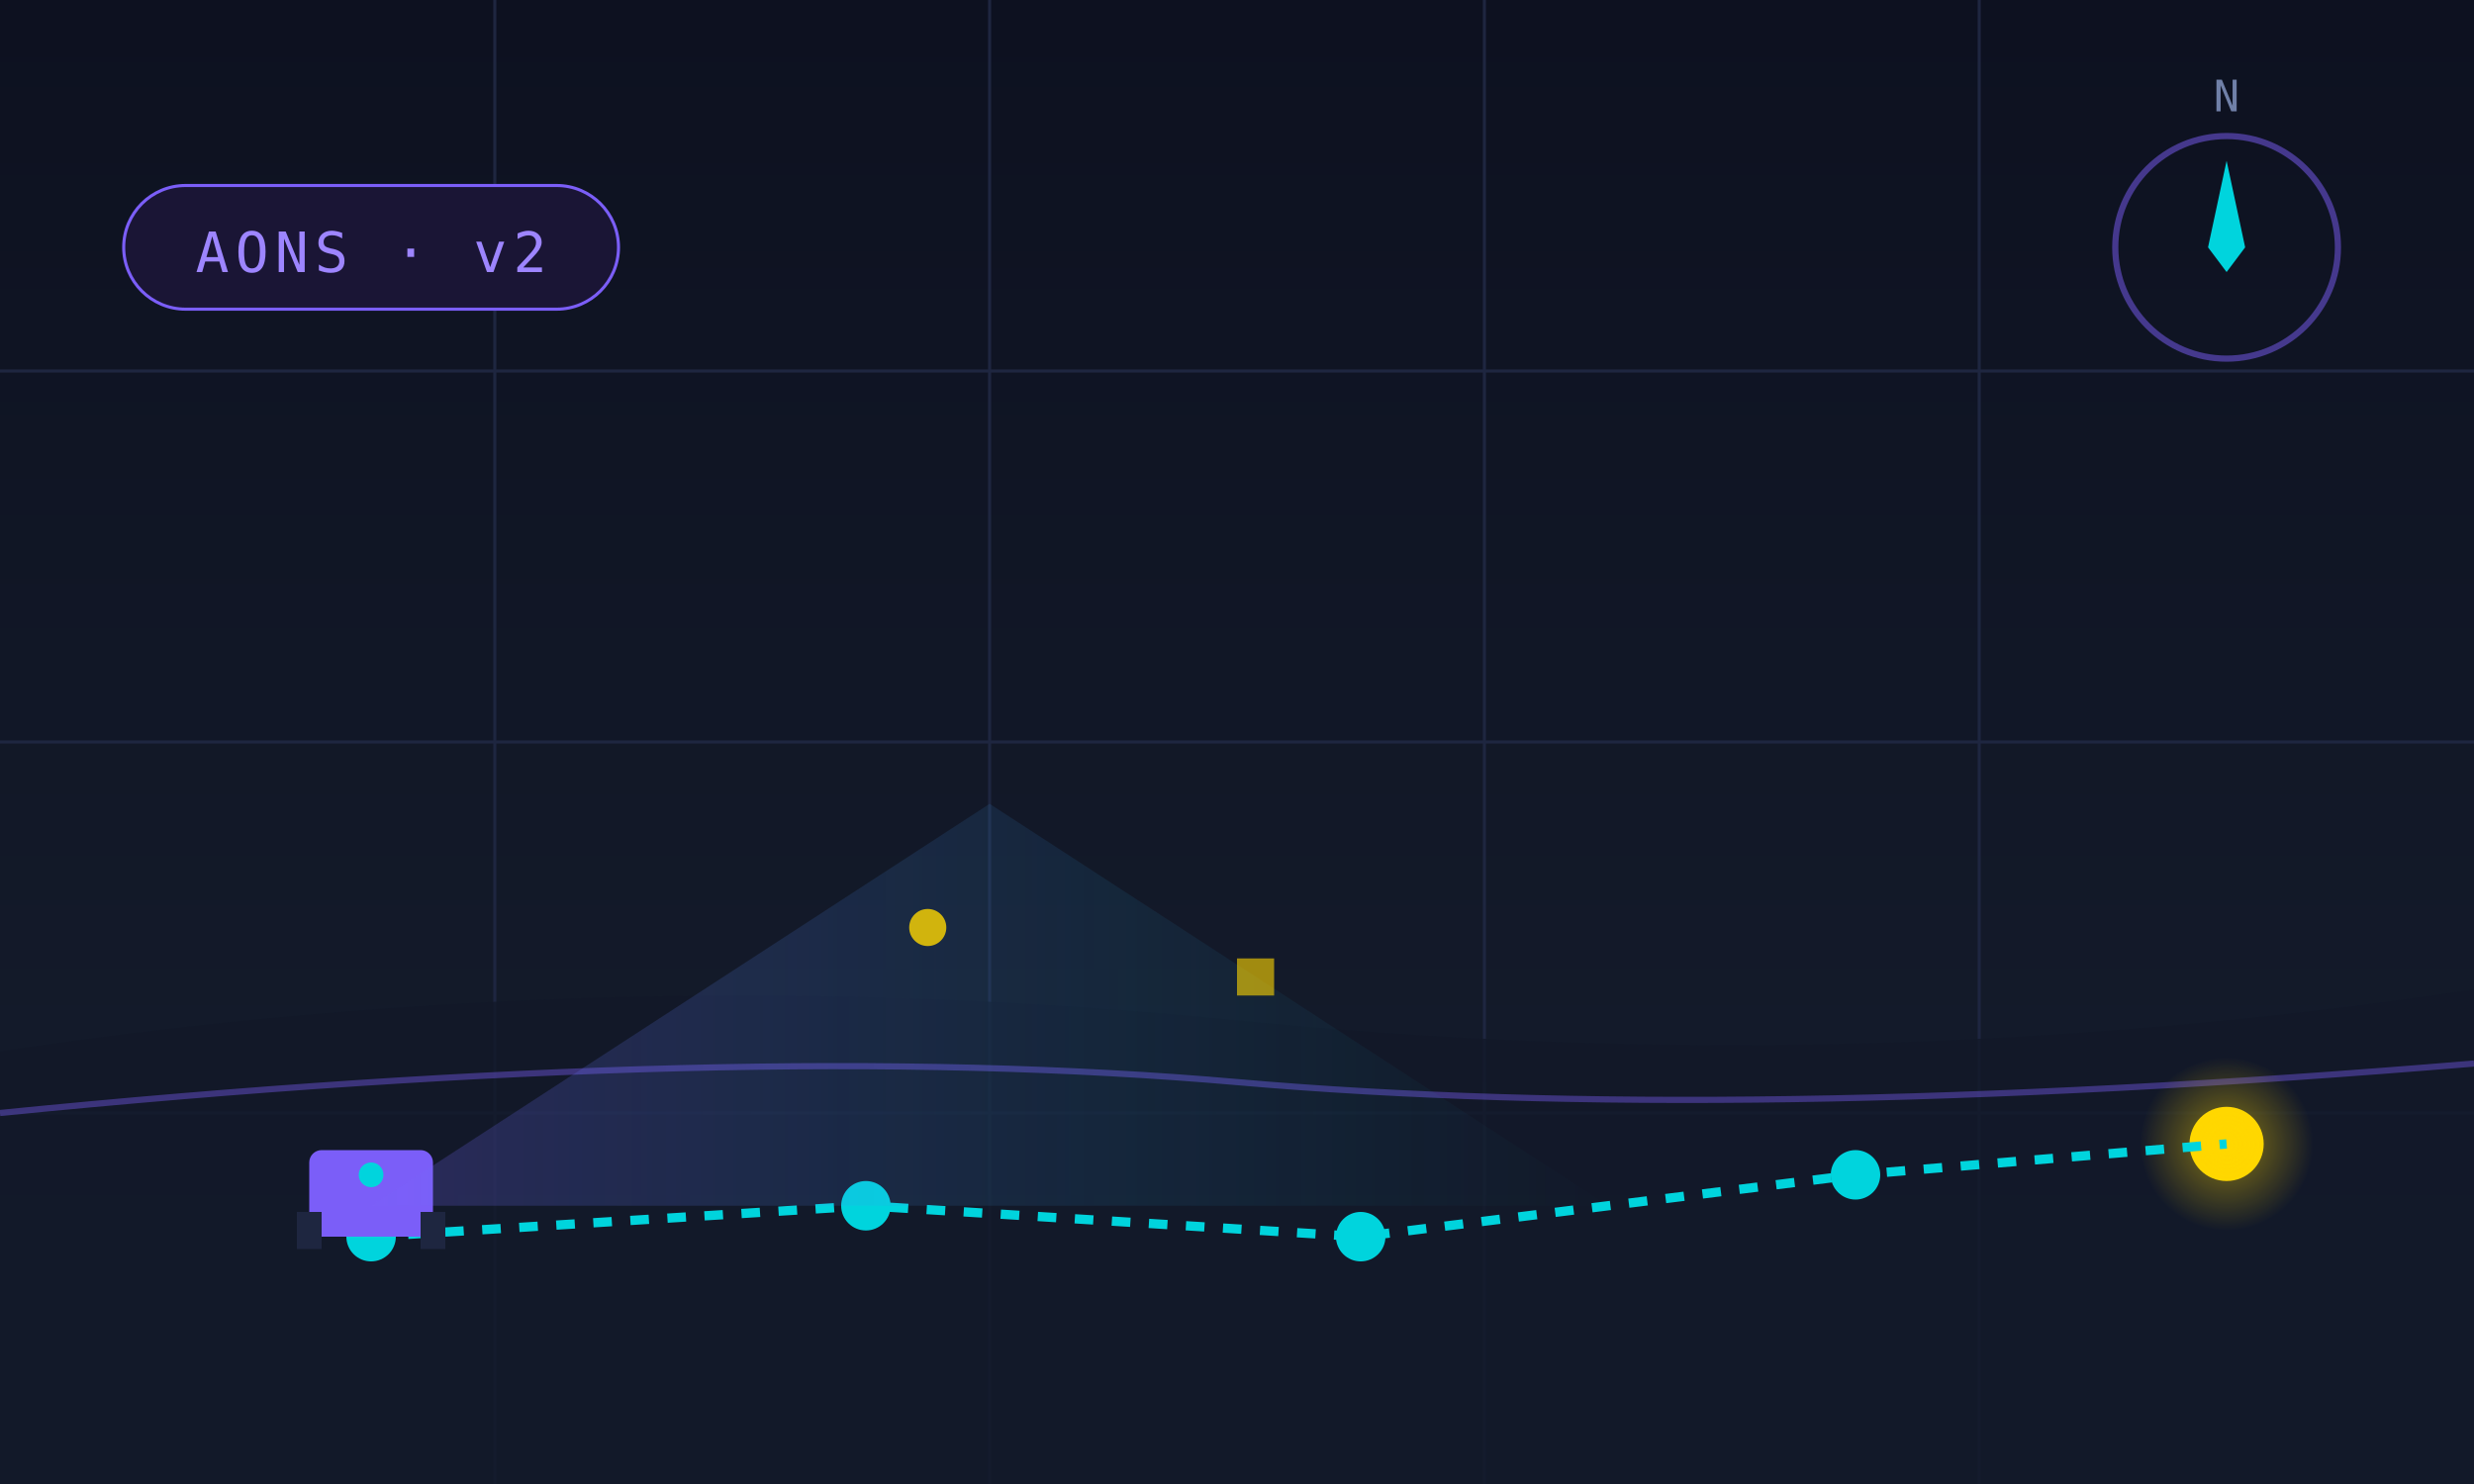
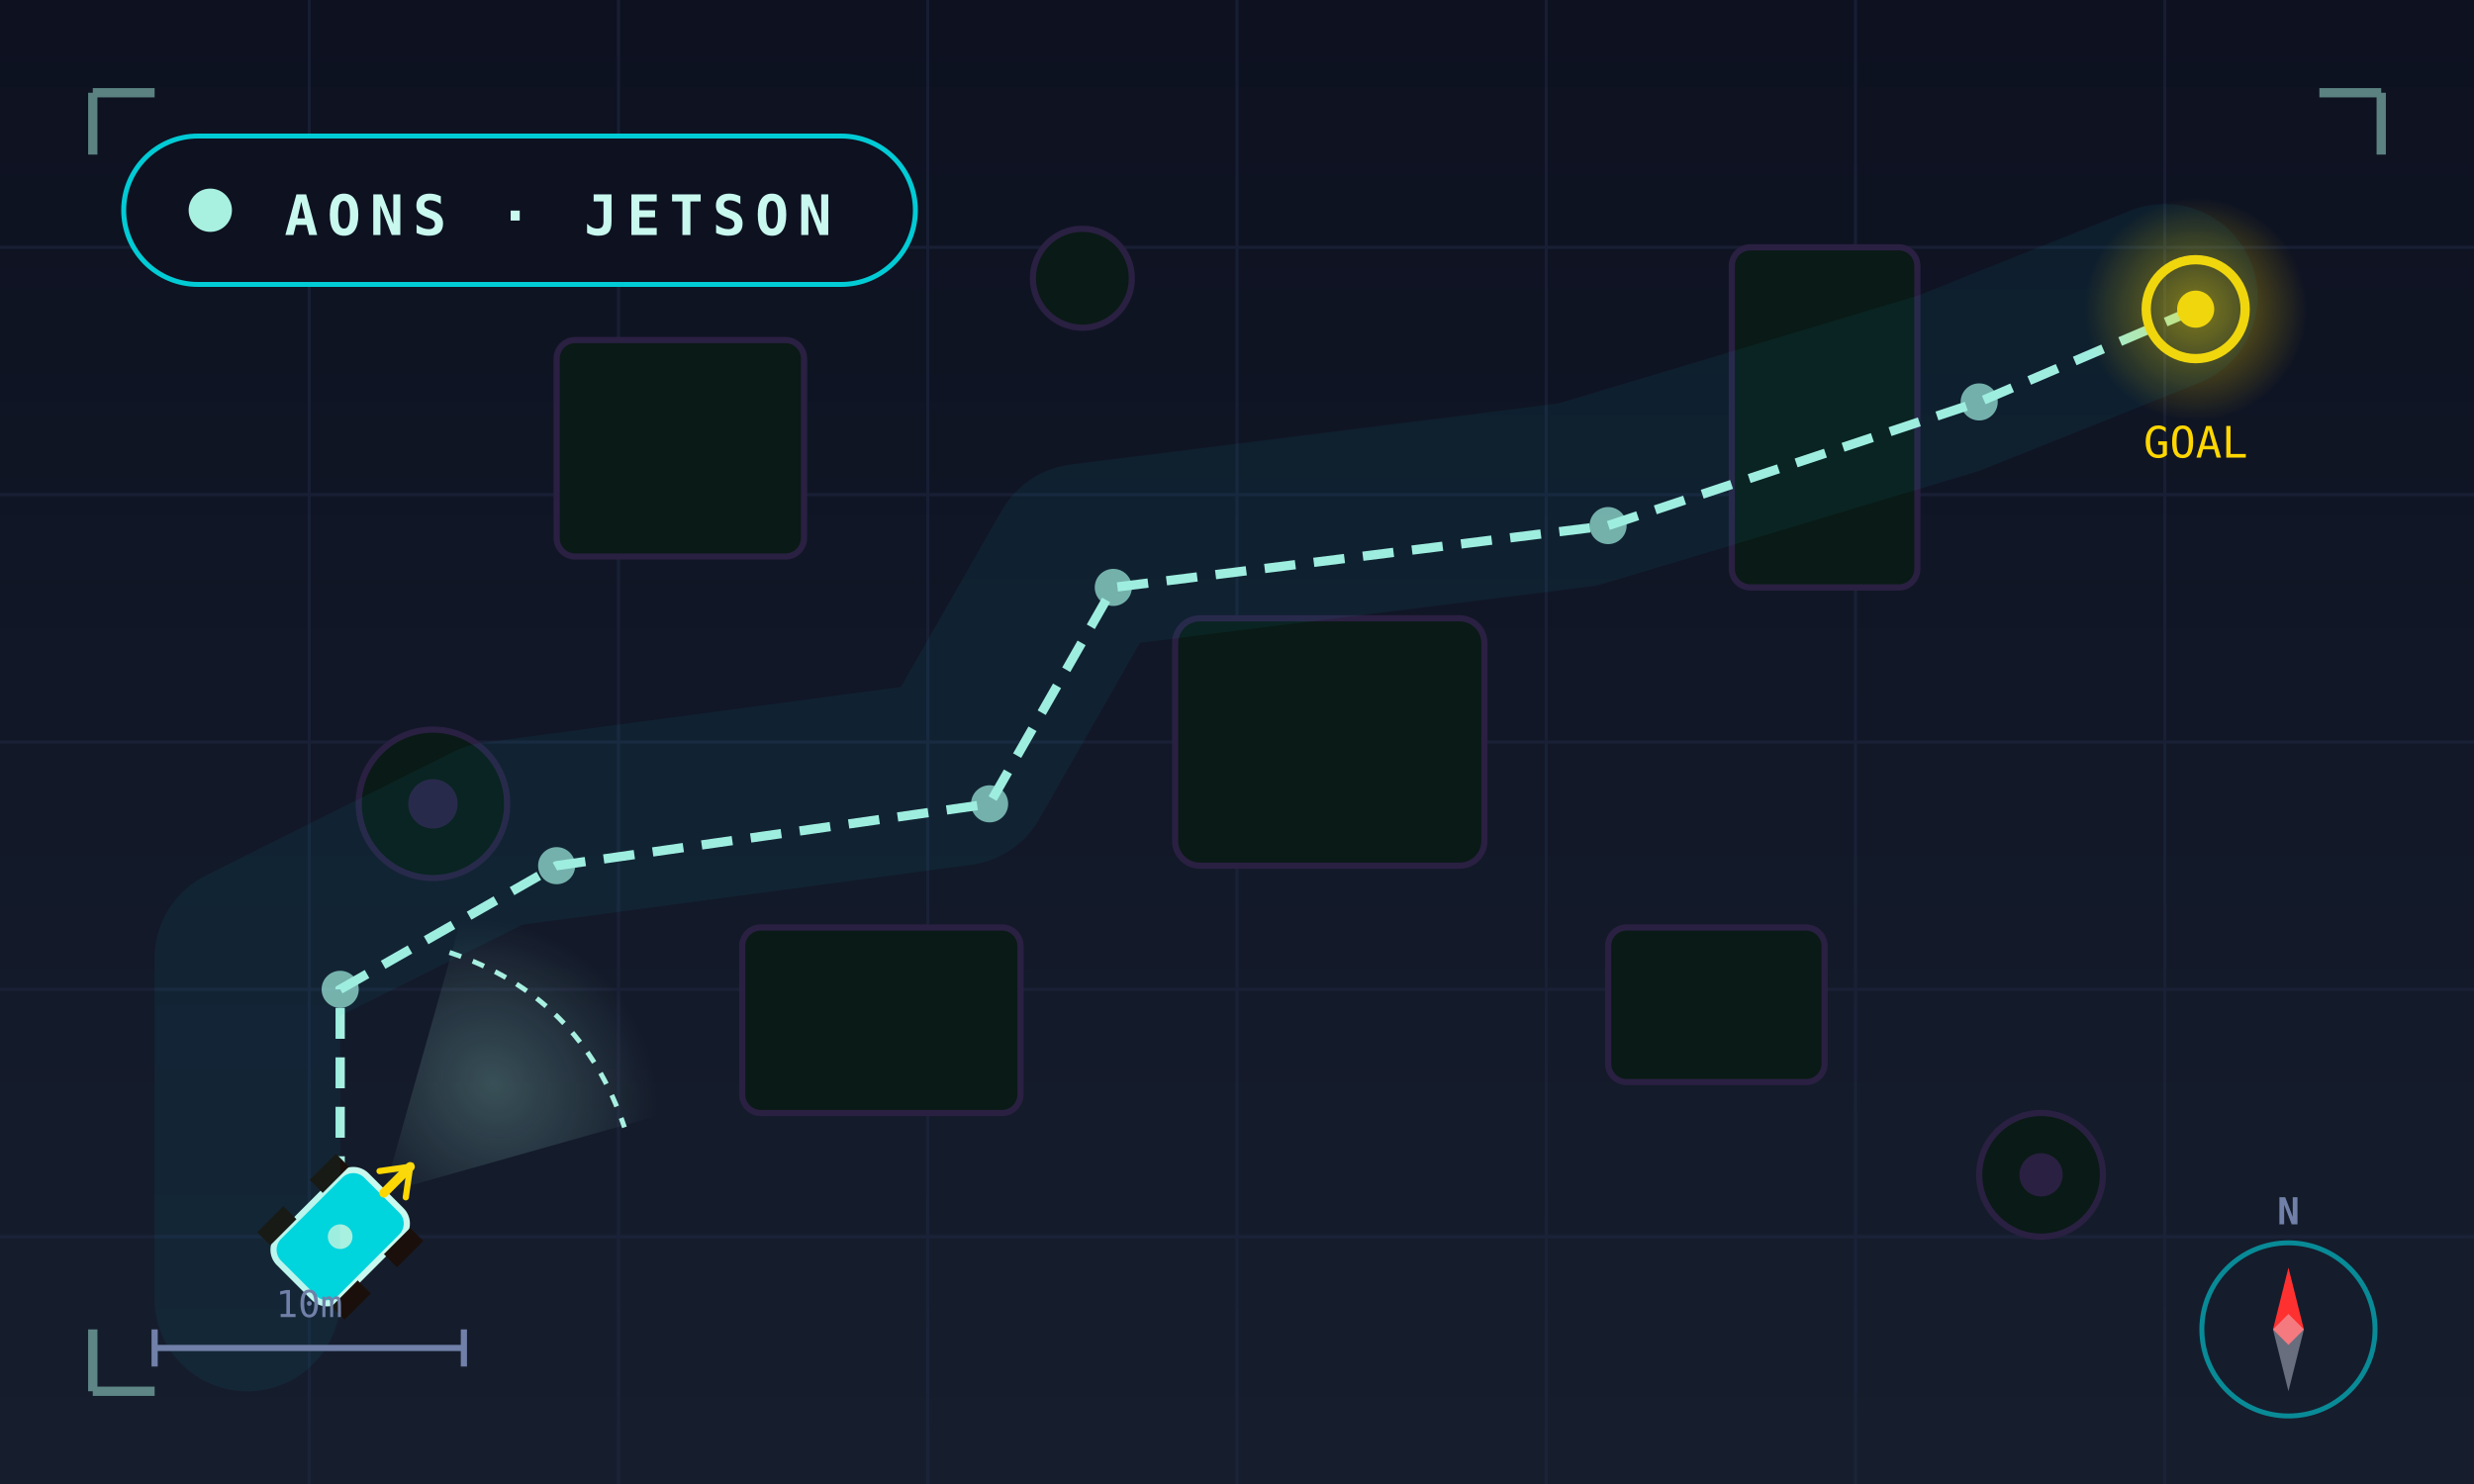
<svg xmlns="http://www.w3.org/2000/svg" viewBox="0 0 400 240">
  <defs>
-     <linearGradient id="bg1" x1="0" y1="0" x2="0" y2="1">
+     <linearGradient id="bgA" x1="0" y1="0" x2="0" y2="1">
      <stop offset="0" stop-color="#0D1120" />
      <stop offset="1" stop-color="#161E2E" />
    </linearGradient>
-     <linearGradient id="cone1" x1="0" y1="0" x2="1" y2="0">
-       <stop offset="0" stop-color="#7B5EF8" stop-opacity=".4" />
-       <stop offset="1" stop-color="#00D4DD" stop-opacity="0" />
-     </linearGradient>
-     <radialGradient id="glow1">
+     <radialGradient id="sensorCone">
+       <stop offset="0" stop-color="#A8F0E0" stop-opacity=".25" />
+       <stop offset="1" stop-color="#A8F0E0" stop-opacity="0" />
+     </radialGradient>
+     <radialGradient id="goalGlow">
      <stop offset="0" stop-color="#FFD700" stop-opacity=".5" />
      <stop offset="1" stop-color="#FFD700" stop-opacity="0" />
    </radialGradient>
  </defs>
-   <rect width="400" height="240" fill="url(#bg1)" />
-   <g stroke="#1E2640" stroke-width=".5">
-     <path d="M0 60 L400 60 M0 120 L400 120 M0 180 L400 180" />
-     <path d="M80 0 L80 240 M160 0 L160 240 M240 0 L240 240 M320 0 L320 240" />
+   <rect width="400" height="240" fill="url(#bgA)" />
+   <g stroke="#1E2640" stroke-width=".5" opacity=".6">
+     <line x1="0" y1="40" x2="400" y2="40" />
+     <line x1="0" y1="80" x2="400" y2="80" />
+     <line x1="0" y1="120" x2="400" y2="120" />
+     <line x1="0" y1="160" x2="400" y2="160" />
+     <line x1="0" y1="200" x2="400" y2="200" />
+     <line x1="50" y1="0" x2="50" y2="240" />
+     <line x1="100" y1="0" x2="100" y2="240" />
+     <line x1="150" y1="0" x2="150" y2="240" />
+     <line x1="200" y1="0" x2="200" y2="240" />
+     <line x1="250" y1="0" x2="250" y2="240" />
+     <line x1="300" y1="0" x2="300" y2="240" />
+     <line x1="350" y1="0" x2="350" y2="240" />
  </g>
-   <path d="M0 170 Q100 155 200 165 T400 160 L400 240 L0 240 Z" fill="#111828" opacity=".8" />
-   <path d="M0 180 Q120 168 200 175 T400 172" stroke="#7B5EF8" stroke-width="1" fill="none" opacity=".4" />
-   <circle cx="60" cy="200" r="4" fill="#00D4DD" />
-   <circle cx="140" cy="195" r="4" fill="#00D4DD" />
-   <circle cx="220" cy="200" r="4" fill="#00D4DD" />
-   <circle cx="300" cy="190" r="4" fill="#00D4DD" />
-   <circle cx="360" cy="185" r="6" fill="#FFD700" />
-   <circle cx="360" cy="185" r="14" fill="url(#glow1)" />
-   <path d="M60 200 L140 195 L220 200 L300 190 L360 185" stroke="#00D4DD" stroke-width="1.5" stroke-dasharray="3 3" fill="none" />
-   <g transform="translate(60, 200)">
-     <rect x="-10" y="-14" width="20" height="14" rx="2" fill="#7B5EF8" />
-     <rect x="-12" y="-4" width="4" height="6" fill="#1E2640" />
-     <rect x="8" y="-4" width="4" height="6" fill="#1E2640" />
-     <circle cx="0" cy="-10" r="2" fill="#00D4DD" />
+   <rect x="90" y="55" width="40" height="35" rx="3" fill="#0A1A16" stroke="#2A2042" stroke-width="1" />
+   <rect x="190" y="100" width="50" height="40" rx="4" fill="#0A1A16" stroke="#2A2042" stroke-width="1" />
+   <rect x="280" y="40" width="30" height="55" rx="3" fill="#0A1A16" stroke="#2A2042" stroke-width="1" />
+   <rect x="120" y="150" width="45" height="30" rx="3" fill="#0A1A16" stroke="#2A2042" stroke-width="1" />
+   <rect x="260" y="150" width="35" height="25" rx="3" fill="#0A1A16" stroke="#2A2042" stroke-width="1" />
+   <circle cx="70" cy="130" r="12" fill="#0A1A16" stroke="#2A2042" stroke-width="1" />
+   <circle cx="70" cy="130" r="4" fill="#2A2042" />
+   <circle cx="330" cy="190" r="10" fill="#0A1A16" stroke="#2A2042" stroke-width="1" />
+   <circle cx="330" cy="190" r="3.5" fill="#2A2042" />
+   <circle cx="175" cy="45" r="8" fill="#0A1A16" stroke="#2A2042" stroke-width="1" />
+   <path d="M55 200 L55 160 L90 140 L160 130 L180 95 L260 85 L320 65 L355 50" stroke="#A8F0E0" stroke-width="1.5" stroke-dasharray="5 3" fill="none" />
+   <circle cx="55" cy="160" r="3" fill="#A8F0E0" opacity=".7" />
+   <circle cx="90" cy="140" r="3" fill="#A8F0E0" opacity=".7" />
+   <circle cx="160" cy="130" r="3" fill="#A8F0E0" opacity=".7" />
+   <circle cx="180" cy="95" r="3" fill="#A8F0E0" opacity=".7" />
+   <circle cx="260" cy="85" r="3" fill="#A8F0E0" opacity=".7" />
+   <circle cx="320" cy="65" r="3" fill="#A8F0E0" opacity=".7" />
+   <circle cx="355" cy="50" r="18" fill="url(#goalGlow)" />
+   <circle cx="355" cy="50" r="8" fill="none" stroke="#FFD700" stroke-width="1.5" />
+   <circle cx="355" cy="50" r="3" fill="#FFD700" />
+   <text x="355" y="74" text-anchor="middle" font-family="monospace" font-size="7" fill="#FFD700">GOAL</text>
+   <g transform="translate(55, 200) rotate(-45)">
+     <rect x="-10" y="-7" width="20" height="14" rx="3" fill="#00D4DD" stroke="#C8F8EE" stroke-width="1" />
+     <path d="M10 0 L16 0" stroke="#FFD700" stroke-width="1.5" stroke-linecap="round" />
+     <path d="M12 -3 L16 0 L12 3" fill="none" stroke="#FFD700" stroke-width="1" stroke-linecap="round" />
+     <path d="M10 0 L60 -28 L60 28 Z" fill="url(#sensorCone)" />
+     <path d="M45 -20 Q55 0 45 20" stroke="#A8F0E0" stroke-width=".8" fill="none" stroke-dasharray="2 2" />
+     <rect x="-9" y="-10" width="6" height="3" fill="#1A0F0A" />
+     <rect x="-9" y="7" width="6" height="3" fill="#1A0F0A" />
+     <rect x="3" y="-10" width="6" height="3" fill="#1A0F0A" />
+     <rect x="3" y="7" width="6" height="3" fill="#1A0F0A" />
+     <circle cx="0" cy="0" r="2" fill="#A8F0E0">
+       <animate attributeName="opacity" values="1;.3;1" dur="1.5s" repeatCount="indefinite" />
+     </circle>
  </g>
-   <path d="M60 195 L160 130 L260 195 Z" fill="url(#cone1)" opacity=".6" />
-   <circle cx="150" cy="150" r="3" fill="#FFD700" opacity=".8" />
-   <rect x="200" y="155" width="6" height="6" fill="#FFD700" opacity=".6" />
-   <g transform="translate(360, 40)">
-     <circle r="18" fill="none" stroke="#7B5EF8" stroke-width="1" opacity=".5" />
-     <path d="M0 -14 L3 0 L0 4 L-3 0 Z" fill="#00D4DD" />
-     <text x="0" y="-22" text-anchor="middle" font-family="monospace" font-size="7" fill="#7080A8">N</text>
+   <path d="M40 210 L40 155 L80 135 L155 125 L175 90 L255 80 L315 62 L350 48" stroke="#00D4DD" stroke-width="30" fill="none" opacity=".06" stroke-linecap="round" stroke-linejoin="round" />
+   <g transform="translate(370, 215)">
+     <circle r="14" fill="none" stroke="#00D4DD" stroke-width=".8" opacity=".6" />
+     <path d="M0 -10 L2.5 0 L0 2.5 L-2.5 0 Z" fill="#FF3030" />
+     <path d="M0 10 L2.5 0 L0 -2.5 L-2.5 0 Z" fill="#E4E8F8" opacity=".4" />
+     <text x="0" y="-17" text-anchor="middle" font-family="monospace" font-size="6" fill="#7080A8" font-weight="700">N</text>
  </g>
-   <g transform="translate(20, 30)">
-     <rect width="80" height="20" rx="10" fill="#1A1535" stroke="#7B5EF8" stroke-width=".5" />
-     <text x="40" y="14" text-anchor="middle" font-family="monospace" font-size="9" fill="#9D85FF" letter-spacing="1">AONS · v2</text>
+   <g stroke="#A8F0E0" stroke-width="1.5" fill="none" opacity=".5">
+     <path d="M15 15 L15 25 M15 15 L25 15" />
+     <path d="M385 15 L385 25 M385 15 L375 15" />
+     <path d="M15 225 L15 215 M15 225 L25 225" />
+   </g>
+   <g transform="translate(20, 22)">
+     <rect width="128" height="24" rx="12" fill="#0D1120" stroke="#00D4DD" stroke-width=".8" opacity=".95" />
+     <circle cx="14" cy="12" r="3.5" fill="#A8F0E0">
+       <animate attributeName="opacity" values="1;.3;1" dur="1.8s" repeatCount="indefinite" />
+     </circle>
+     <text x="26" y="16" font-family="monospace" font-size="9" font-weight="700" fill="#C8F8EE" letter-spacing="1.5">AONS · JETSON</text>
+   </g>
+   <g transform="translate(25, 218)">
+     <line x1="0" y1="0" x2="50" y2="0" stroke="#7080A8" stroke-width="1" />
+     <line x1="0" y1="-3" x2="0" y2="3" stroke="#7080A8" stroke-width="1" />
+     <line x1="50" y1="-3" x2="50" y2="3" stroke="#7080A8" stroke-width="1" />
+     <text x="25" y="-5" text-anchor="middle" font-family="monospace" font-size="6" fill="#7080A8">10m</text>
  </g>
</svg>
